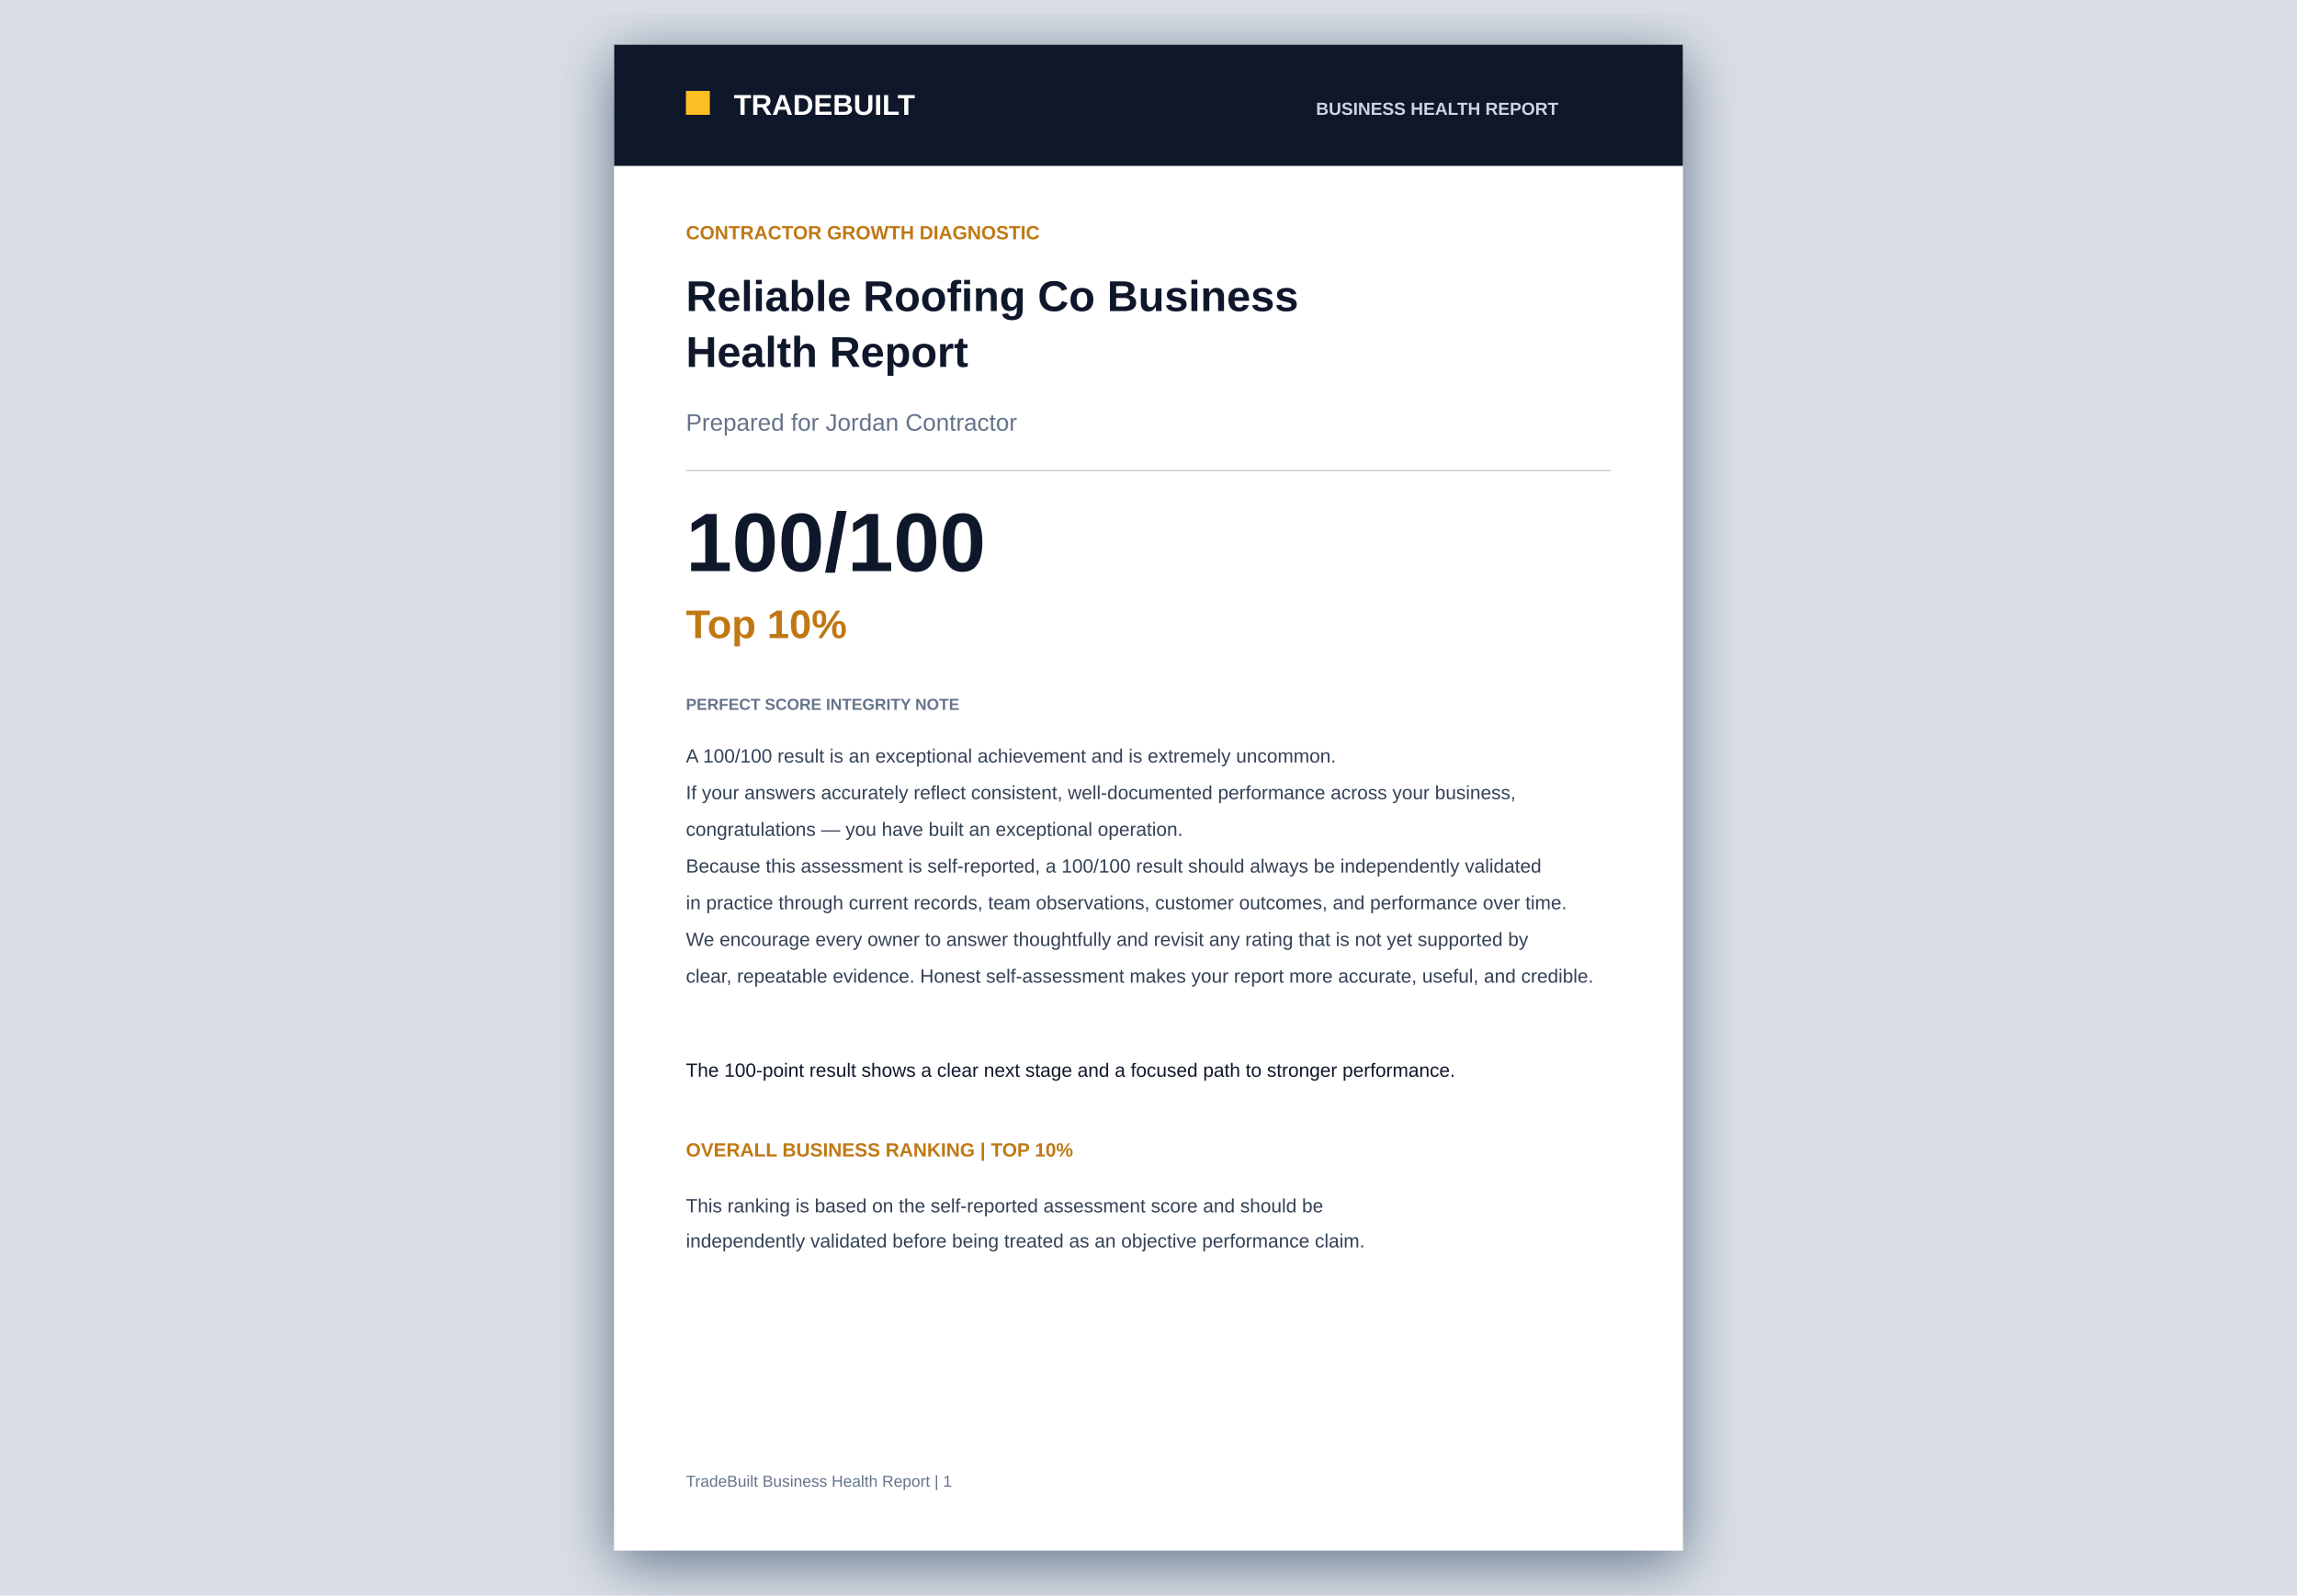
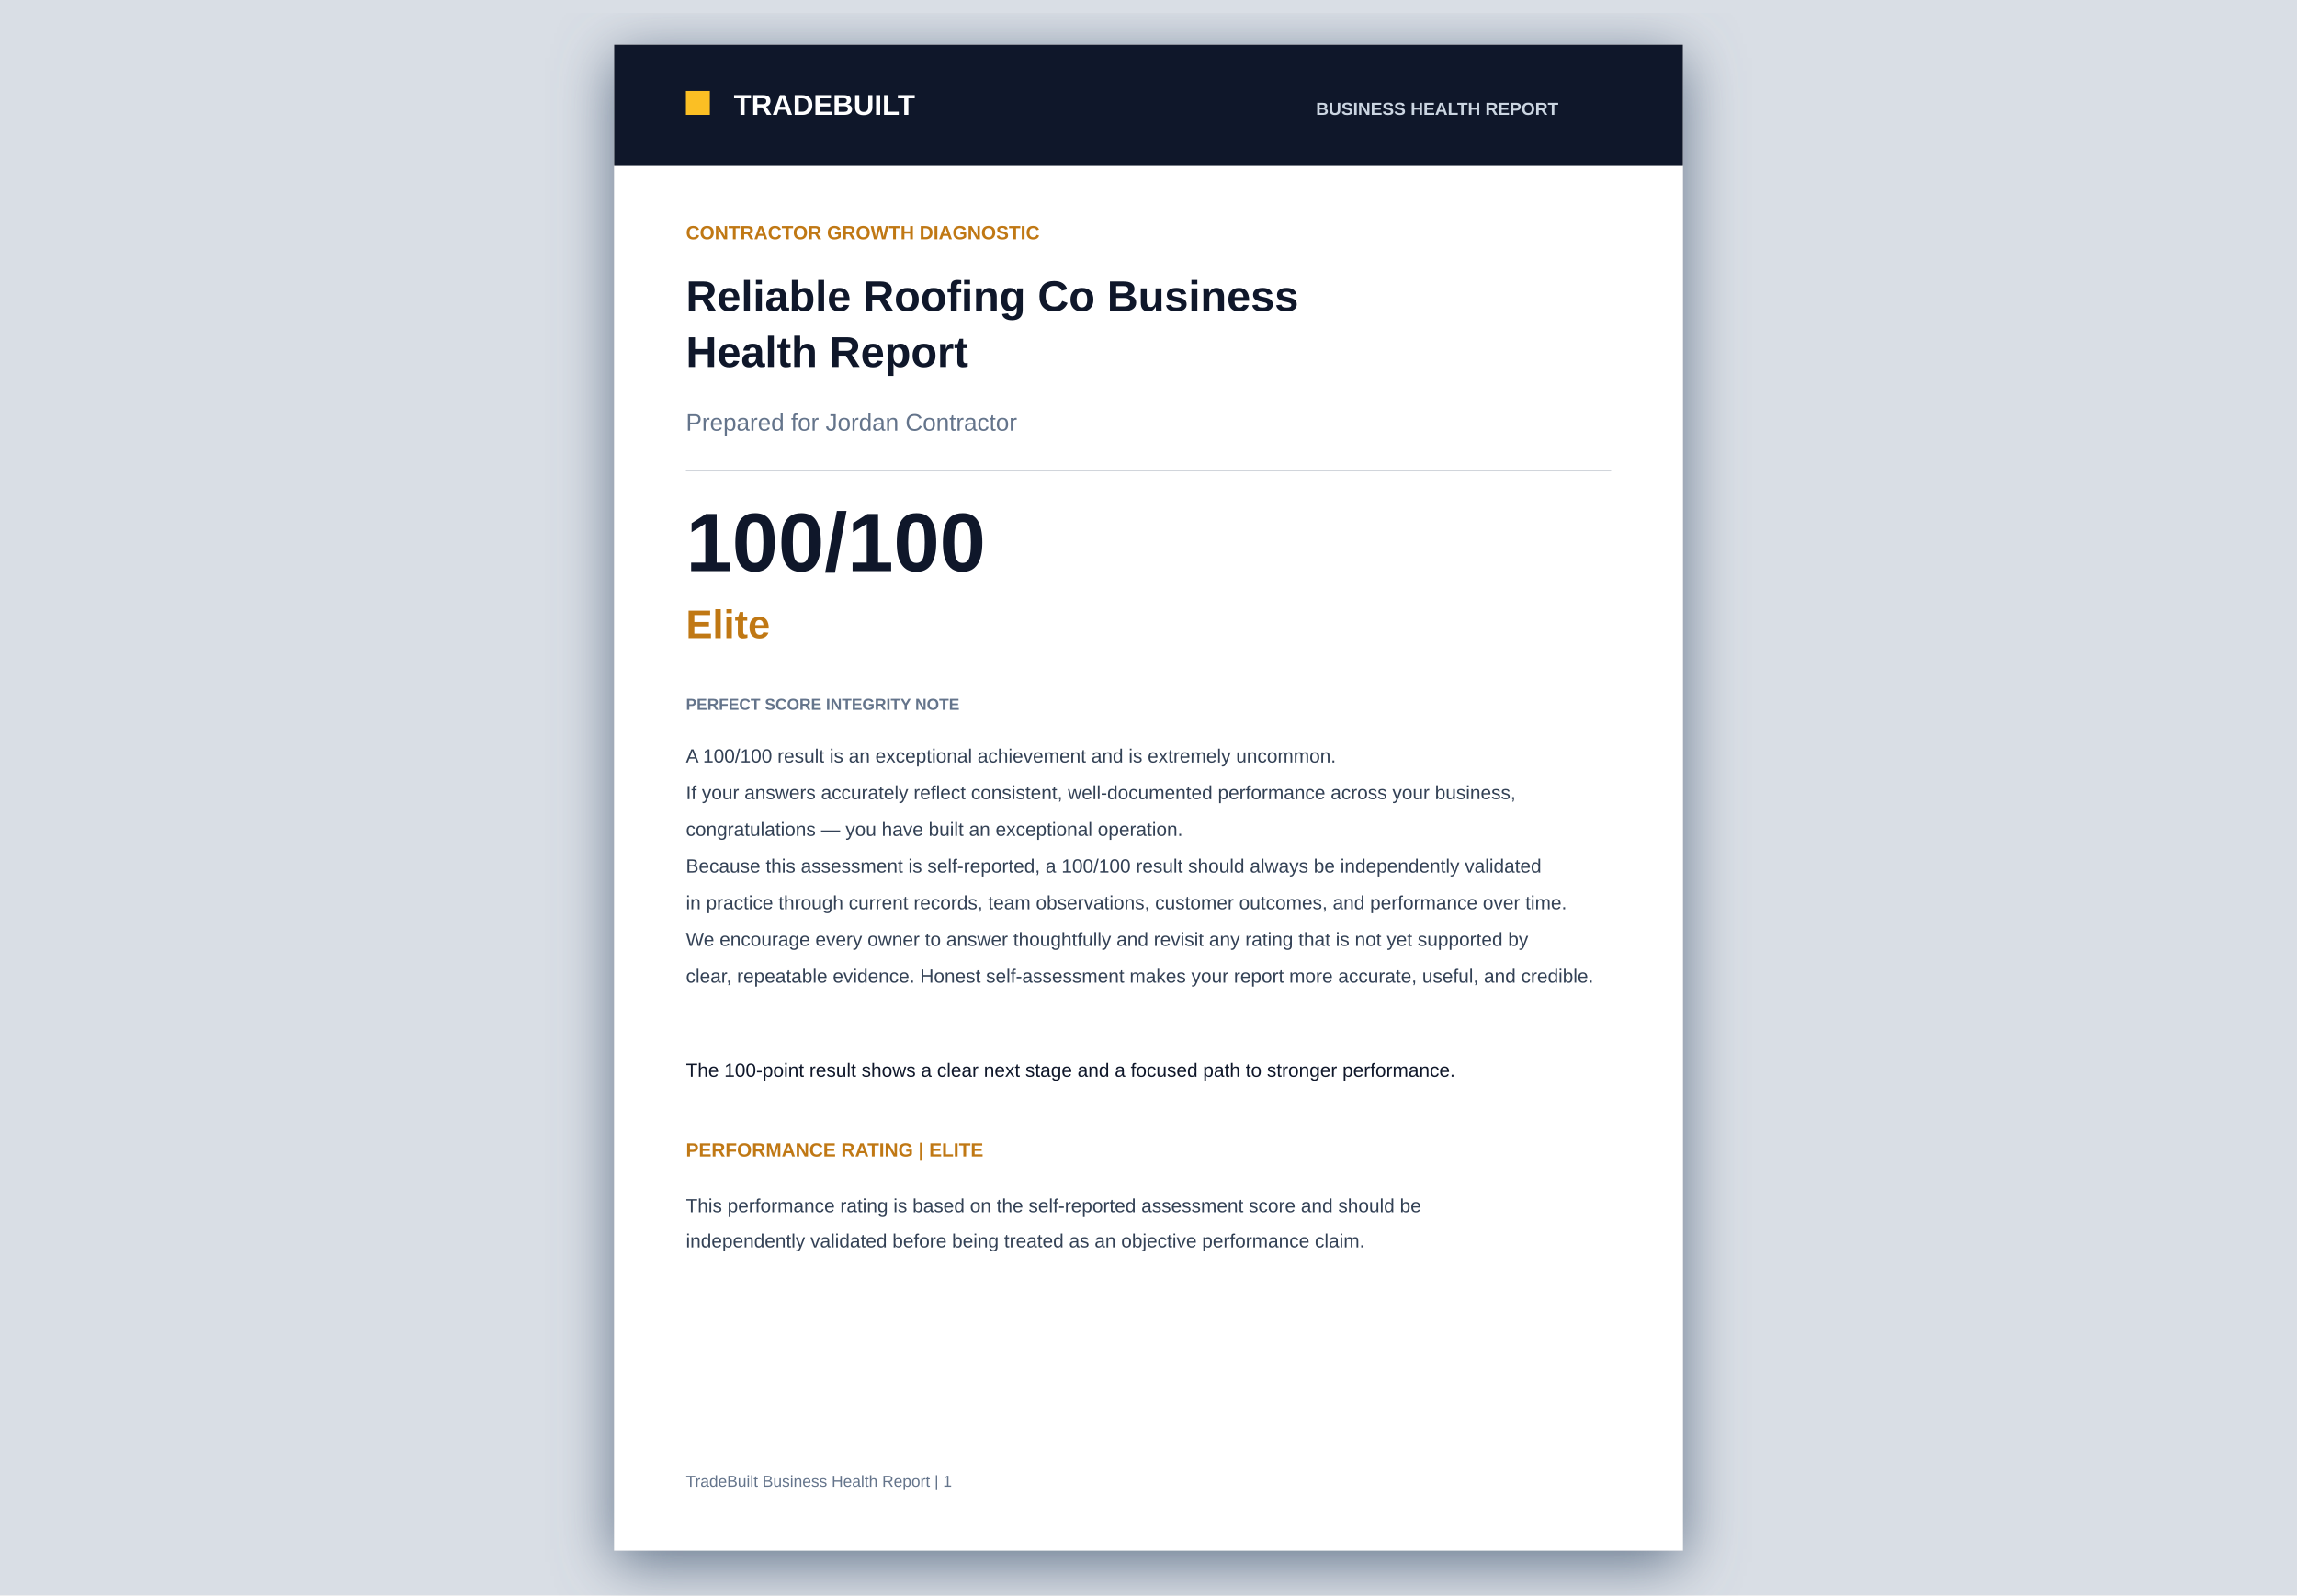
<svg xmlns="http://www.w3.org/2000/svg" width="1440" height="1000" viewBox="0 0 1440 1000">
  <style>text{font-family:Arial,sans-serif}</style>
  <rect width="1440" height="1000" fill="#d9dee5" />
  <rect x="385" y="28" width="670" height="944" fill="#fff" filter="drop-shadow(0 8px 18px #64748b)" />
  <rect x="385" y="28" width="670" height="76" fill="#0f172a" />
  <rect x="430" y="57" width="15" height="15" fill="#fbbf24" />
  <text x="460" y="72" fill="#fff" font-size="18" font-weight="800">TRADEBUILT</text>
  <text x="825" y="72" fill="#cbd5e1" font-size="11" font-weight="700">BUSINESS HEALTH REPORT</text>
  <text x="430" y="150" fill="#c07814" font-size="12" font-weight="700">CONTRACTOR GROWTH DIAGNOSTIC</text>
  <text x="430" y="195" fill="#0f172a" font-size="27" font-weight="800">Reliable Roofing Co Business</text>
  <text x="430" y="230" fill="#0f172a" font-size="27" font-weight="800">Health Report</text>
  <text x="430" y="270" fill="#64748b" font-size="15">Prepared for Jordan Contractor</text>
  <line x1="430" y1="295" x2="1010" y2="295" stroke="#d1d5db" />
  <text x="430" y="358" fill="#0f172a" font-size="52" font-weight="800">100/100</text>
-   <text x="430" y="400" fill="#c07814" font-size="25" font-weight="800">Top 10%</text>
+   <text x="430" y="400" fill="#c07814" font-size="25" font-weight="800">Elite</text>
  <text x="430" y="445" fill="#64748b" font-size="10" font-weight="700">PERFECT SCORE INTEGRITY NOTE</text>
  <text x="430" y="478" fill="#334155" font-size="12" font-weight="400">A 100/100 result is an exceptional achievement and is extremely uncommon.</text>
  <text x="430" y="501" fill="#334155" font-size="12" font-weight="400">If your answers accurately reflect consistent, well-documented performance across your business,</text>
  <text x="430" y="524" fill="#334155" font-size="12" font-weight="400">congratulations — you have built an exceptional operation.</text>
  <text x="430" y="547" fill="#334155" font-size="12" font-weight="400">Because this assessment is self-reported, a 100/100 result should always be independently validated</text>
  <text x="430" y="570" fill="#334155" font-size="12" font-weight="400">in practice through current records, team observations, customer outcomes, and performance over time.</text>
  <text x="430" y="593" fill="#334155" font-size="12" font-weight="400">We encourage every owner to answer thoughtfully and revisit any rating that is not yet supported by</text>
  <text x="430" y="616" fill="#334155" font-size="12" font-weight="400">clear, repeatable evidence. Honest self-assessment makes your report more accurate, useful, and credible.</text>
  <text x="430" y="675" fill="#0f172a" font-size="12">The 100-point result shows a clear next stage and a focused path to stronger performance.</text>
-   <text x="430" y="725" fill="#c07814" font-size="12" font-weight="800">OVERALL BUSINESS RANKING  |  TOP 10%</text>
-   <text x="430" y="760" fill="#334155" font-size="12">This ranking is based on the self-reported assessment score and should be</text>
+   <text x="430" y="725" fill="#c07814" font-size="12" font-weight="800">PERFORMANCE RATING  |  ELITE</text>
+   <text x="430" y="760" fill="#334155" font-size="12">This performance rating is based on the self-reported assessment score and should be</text>
  <text x="430" y="782" fill="#334155" font-size="12">independently validated before being treated as an objective performance claim.</text>
  <text x="430" y="932" fill="#64748b" font-size="10">TradeBuilt Business Health Report  |  1</text>
</svg>
